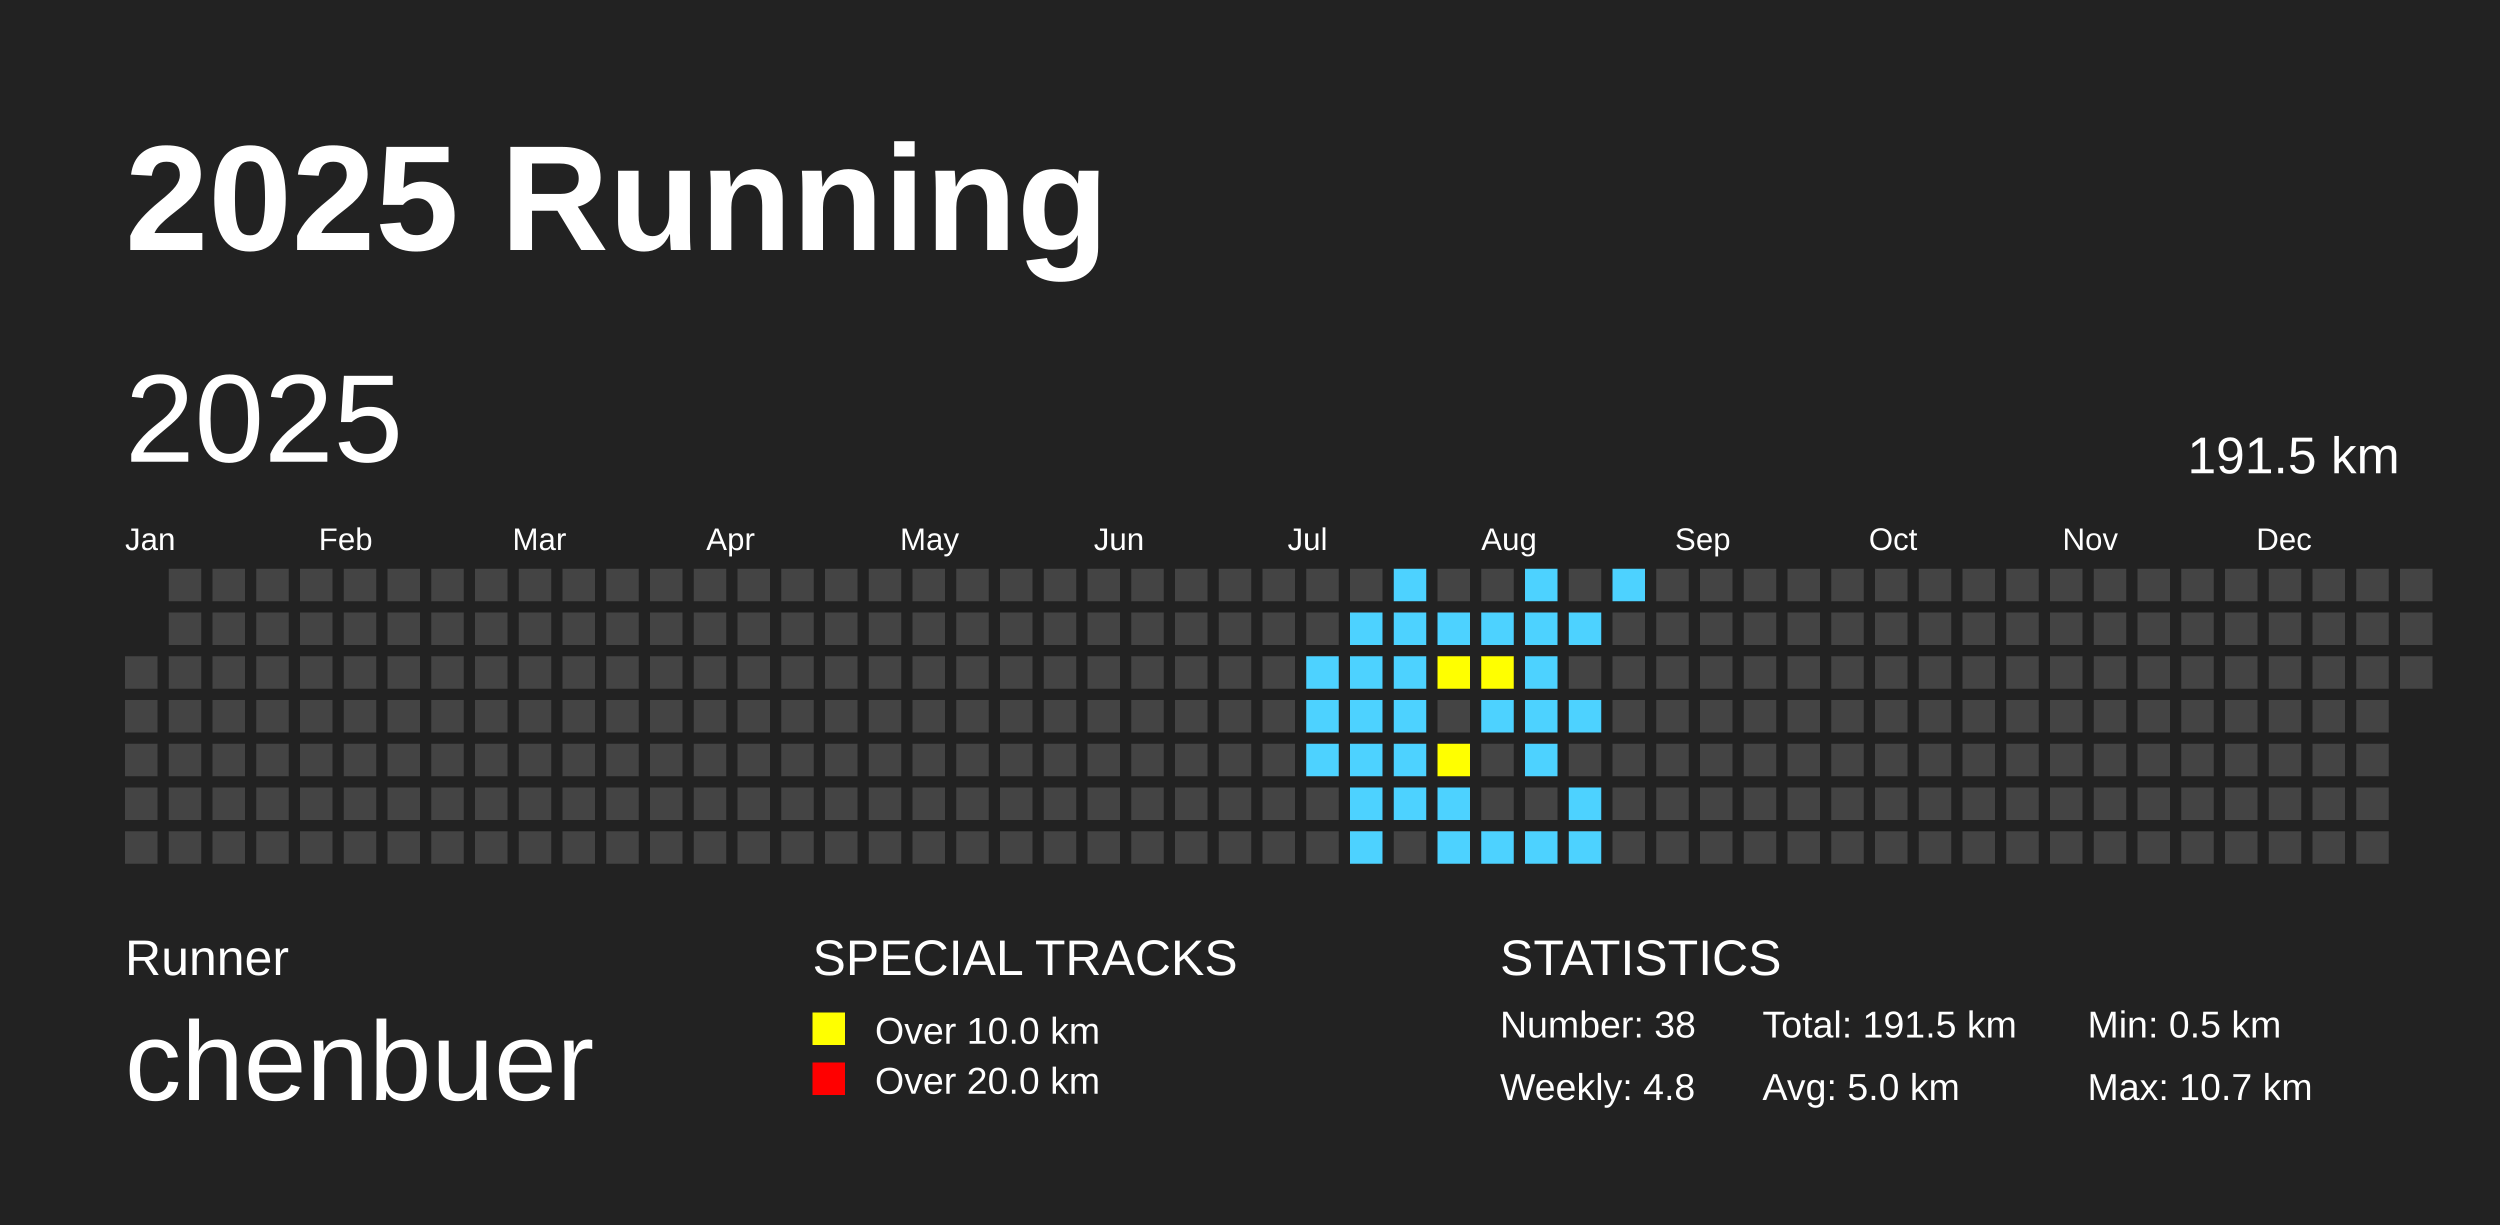
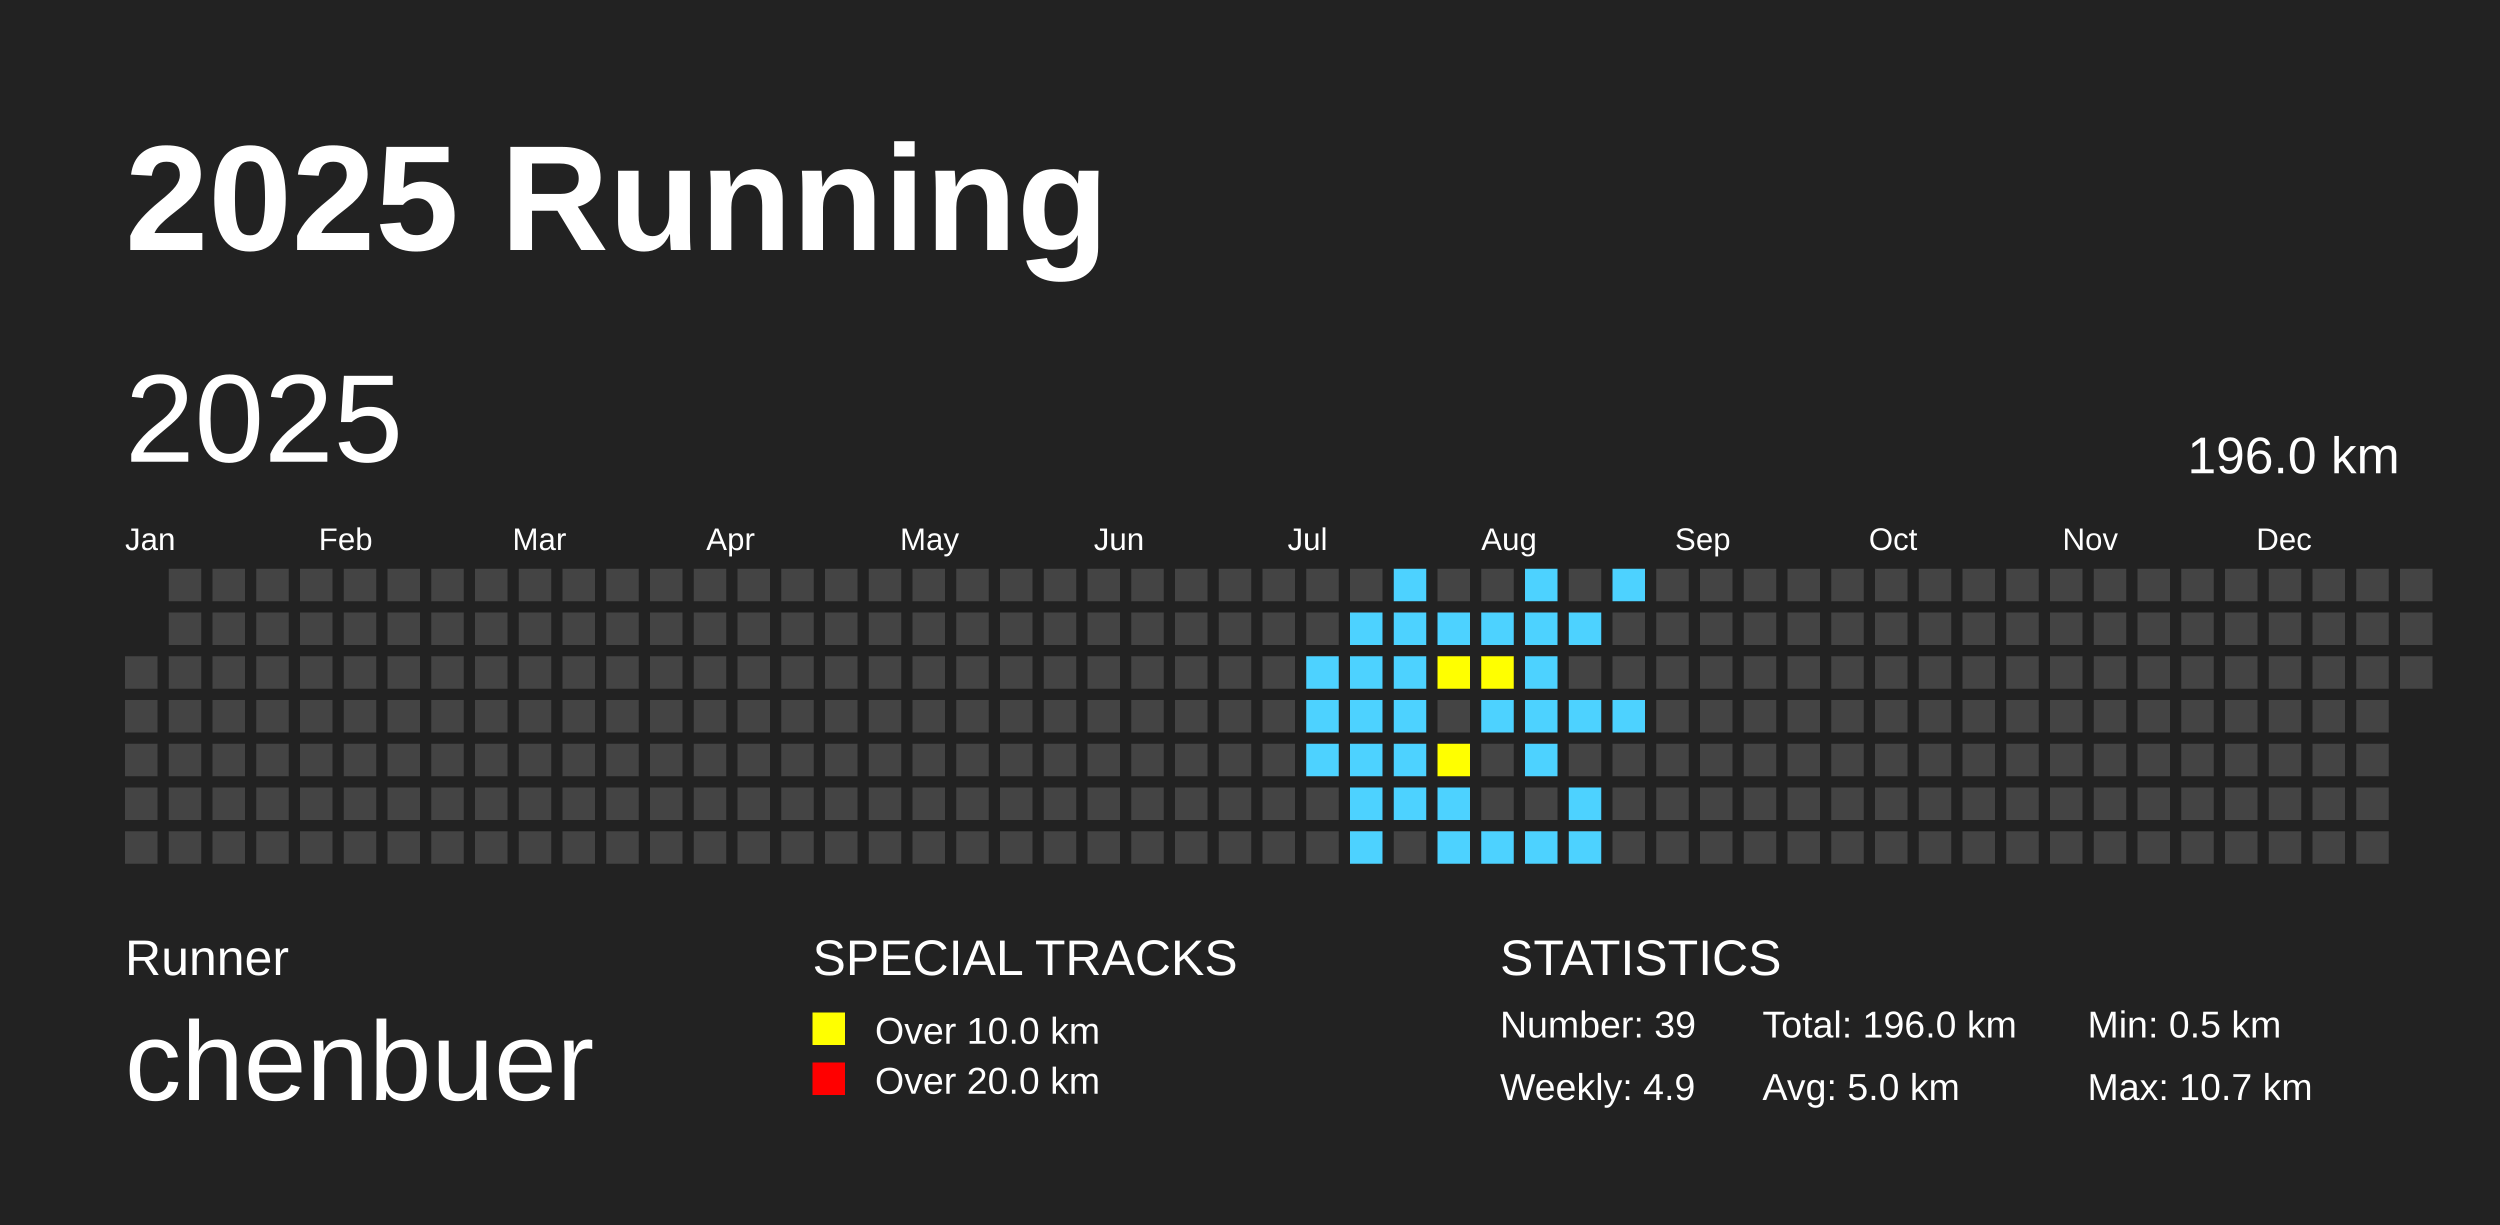
<svg xmlns="http://www.w3.org/2000/svg" baseProfile="full" height="98mm" version="1.1" viewBox="0,0,200,98" width="200mm">
  <defs />
  <rect fill="#222222" height="98" width="200" x="0" y="0" />
  <text fill="#FFFFFF" style="font-size:12px; font-family:Arial; font-weight:bold;" x="10" y="20">2025 Running</text>
  <text fill="#FFFFFF" style="font-size:4px; font-family:Arial" x="10" y="78">Runner</text>
  <text fill="#FFFFFF" style="font-size:9px; font-family:Arial" x="10" y="88">chenbuer</text>
  <text fill="#FFFFFF" style="font-size:4px; font-family:Arial" x="65" y="78">SPECIAL TRACKS</text>
  <rect fill="yellow" height="2.6" width="2.6" x="65" y="81" />
  <text fill="#FFFFFF" style="font-size:3px; font-family:Arial" x="70" y="83.5">Over 10.0 km</text>
  <rect fill="red" height="2.6" width="2.6" x="65" y="85" />
  <text fill="#FFFFFF" style="font-size:3px; font-family:Arial" x="70" y="87.5">Over 20.0 km</text>
  <text fill="#FFFFFF" style="font-size:4px; font-family:Arial" x="120" y="78">STATISTICS</text>
-   <text fill="#FFFFFF" style="font-size:3px; font-family:Arial" x="120" y="83">Number: 38</text>
-   <text fill="#FFFFFF" style="font-size:3px; font-family:Arial" x="120" y="88">Weekly: 4.8</text>
-   <text fill="#FFFFFF" style="font-size:3px; font-family:Arial" x="141" y="83">Total: 191.5 km</text>
+   <text fill="#FFFFFF" style="font-size:3px; font-family:Arial" x="120" y="83">Number: 39</text>
+   <text fill="#FFFFFF" style="font-size:3px; font-family:Arial" x="120" y="88">Weekly: 4.9</text>
+   <text fill="#FFFFFF" style="font-size:3px; font-family:Arial" x="141" y="83">Total: 196.0 km</text>
  <text fill="#FFFFFF" style="font-size:3px; font-family:Arial" x="141" y="88">Avg: 5.0 km</text>
  <text fill="#FFFFFF" style="font-size:3px; font-family:Arial" x="167" y="83">Min: 0.5 km</text>
  <text fill="#FFFFFF" style="font-size:3px; font-family:Arial" x="167" y="88">Max: 10.7 km</text>
  <text dominant-baseline="hanging" fill="#FFFFFF" style="font-size:10.0px; font-family:Arial;" x="10" y="30">2025</text>
-   <text dominant-baseline="hanging" fill="#FFFFFF" style="font-size:4.125px; font-family:Arial;" x="175" y="35">191.5 km</text>
+   <text dominant-baseline="hanging" fill="#FFFFFF" style="font-size:4.125px; font-family:Arial;" x="175" y="35">196.0 km</text>
  <text fill="#FFFFFF" style="font-size:2.5px; font-family:Arial" x="10.0" y="44">Jan</text>
  <text fill="#FFFFFF" style="font-size:2.5px; font-family:Arial" x="25.5" y="44">Feb</text>
  <text fill="#FFFFFF" style="font-size:2.5px; font-family:Arial" x="41.0" y="44">Mar</text>
  <text fill="#FFFFFF" style="font-size:2.5px; font-family:Arial" x="56.5" y="44">Apr</text>
  <text fill="#FFFFFF" style="font-size:2.5px; font-family:Arial" x="72.0" y="44">May</text>
  <text fill="#FFFFFF" style="font-size:2.5px; font-family:Arial" x="87.5" y="44">Jun</text>
  <text fill="#FFFFFF" style="font-size:2.5px; font-family:Arial" x="103.0" y="44">Jul</text>
  <text fill="#FFFFFF" style="font-size:2.5px; font-family:Arial" x="118.5" y="44">Aug</text>
  <text fill="#FFFFFF" style="font-size:2.5px; font-family:Arial" x="134.0" y="44">Sep</text>
  <text fill="#FFFFFF" style="font-size:2.5px; font-family:Arial" x="149.5" y="44">Oct</text>
  <text fill="#FFFFFF" style="font-size:2.5px; font-family:Arial" x="165.0" y="44">Nov</text>
  <text fill="#FFFFFF" style="font-size:2.5px; font-family:Arial" x="180.5" y="44">Dec</text>
  <rect fill="#444444" height="2.6" width="2.6" x="10.0" y="52.5" />
  <rect fill="#444444" height="2.6" width="2.6" x="10.0" y="56.0" />
  <rect fill="#444444" height="2.6" width="2.6" x="10.0" y="59.5" />
  <rect fill="#444444" height="2.6" width="2.6" x="10.0" y="63.0" />
  <rect fill="#444444" height="2.6" width="2.6" x="10.0" y="66.5" />
  <rect fill="#444444" height="2.6" width="2.6" x="13.5" y="45.5" />
  <rect fill="#444444" height="2.6" width="2.6" x="13.5" y="49.0" />
  <rect fill="#444444" height="2.6" width="2.6" x="13.5" y="52.5" />
  <rect fill="#444444" height="2.6" width="2.6" x="13.5" y="56.0" />
  <rect fill="#444444" height="2.6" width="2.6" x="13.5" y="59.5" />
  <rect fill="#444444" height="2.6" width="2.6" x="13.5" y="63.0" />
  <rect fill="#444444" height="2.6" width="2.6" x="13.5" y="66.5" />
  <rect fill="#444444" height="2.6" width="2.6" x="17.0" y="45.5" />
  <rect fill="#444444" height="2.6" width="2.6" x="17.0" y="49.0" />
  <rect fill="#444444" height="2.6" width="2.6" x="17.0" y="52.5" />
  <rect fill="#444444" height="2.6" width="2.6" x="17.0" y="56.0" />
  <rect fill="#444444" height="2.6" width="2.6" x="17.0" y="59.5" />
  <rect fill="#444444" height="2.6" width="2.6" x="17.0" y="63.0" />
  <rect fill="#444444" height="2.6" width="2.6" x="17.0" y="66.5" />
  <rect fill="#444444" height="2.6" width="2.6" x="20.5" y="45.5" />
  <rect fill="#444444" height="2.6" width="2.6" x="20.5" y="49.0" />
  <rect fill="#444444" height="2.6" width="2.6" x="20.5" y="52.5" />
  <rect fill="#444444" height="2.6" width="2.6" x="20.5" y="56.0" />
  <rect fill="#444444" height="2.6" width="2.6" x="20.5" y="59.5" />
  <rect fill="#444444" height="2.6" width="2.6" x="20.5" y="63.0" />
  <rect fill="#444444" height="2.6" width="2.6" x="20.5" y="66.5" />
  <rect fill="#444444" height="2.6" width="2.6" x="24.0" y="45.5" />
  <rect fill="#444444" height="2.6" width="2.6" x="24.0" y="49.0" />
  <rect fill="#444444" height="2.6" width="2.6" x="24.0" y="52.5" />
  <rect fill="#444444" height="2.6" width="2.6" x="24.0" y="56.0" />
  <rect fill="#444444" height="2.6" width="2.6" x="24.0" y="59.5" />
  <rect fill="#444444" height="2.6" width="2.6" x="24.0" y="63.0" />
  <rect fill="#444444" height="2.6" width="2.6" x="24.0" y="66.5" />
  <rect fill="#444444" height="2.6" width="2.6" x="27.5" y="45.5" />
  <rect fill="#444444" height="2.6" width="2.6" x="27.5" y="49.0" />
  <rect fill="#444444" height="2.6" width="2.6" x="27.5" y="52.5" />
  <rect fill="#444444" height="2.6" width="2.6" x="27.5" y="56.0" />
  <rect fill="#444444" height="2.6" width="2.6" x="27.5" y="59.5" />
  <rect fill="#444444" height="2.6" width="2.6" x="27.5" y="63.0" />
  <rect fill="#444444" height="2.6" width="2.6" x="27.5" y="66.5" />
  <rect fill="#444444" height="2.6" width="2.6" x="31.0" y="45.5" />
  <rect fill="#444444" height="2.6" width="2.6" x="31.0" y="49.0" />
  <rect fill="#444444" height="2.6" width="2.6" x="31.0" y="52.5" />
  <rect fill="#444444" height="2.6" width="2.6" x="31.0" y="56.0" />
  <rect fill="#444444" height="2.6" width="2.6" x="31.0" y="59.5" />
  <rect fill="#444444" height="2.6" width="2.6" x="31.0" y="63.0" />
  <rect fill="#444444" height="2.6" width="2.6" x="31.0" y="66.5" />
  <rect fill="#444444" height="2.6" width="2.6" x="34.5" y="45.5" />
  <rect fill="#444444" height="2.6" width="2.6" x="34.5" y="49.0" />
  <rect fill="#444444" height="2.6" width="2.6" x="34.5" y="52.5" />
  <rect fill="#444444" height="2.6" width="2.6" x="34.5" y="56.0" />
  <rect fill="#444444" height="2.6" width="2.6" x="34.5" y="59.5" />
  <rect fill="#444444" height="2.6" width="2.6" x="34.5" y="63.0" />
  <rect fill="#444444" height="2.6" width="2.6" x="34.5" y="66.5" />
  <rect fill="#444444" height="2.6" width="2.6" x="38.0" y="45.5" />
  <rect fill="#444444" height="2.6" width="2.6" x="38.0" y="49.0" />
  <rect fill="#444444" height="2.6" width="2.6" x="38.0" y="52.5" />
  <rect fill="#444444" height="2.6" width="2.6" x="38.0" y="56.0" />
  <rect fill="#444444" height="2.6" width="2.6" x="38.0" y="59.5" />
  <rect fill="#444444" height="2.6" width="2.6" x="38.0" y="63.0" />
  <rect fill="#444444" height="2.6" width="2.6" x="38.0" y="66.5" />
  <rect fill="#444444" height="2.6" width="2.6" x="41.5" y="45.5" />
  <rect fill="#444444" height="2.6" width="2.6" x="41.5" y="49.0" />
  <rect fill="#444444" height="2.6" width="2.6" x="41.5" y="52.5" />
  <rect fill="#444444" height="2.6" width="2.6" x="41.5" y="56.0" />
  <rect fill="#444444" height="2.6" width="2.6" x="41.5" y="59.5" />
  <rect fill="#444444" height="2.6" width="2.6" x="41.5" y="63.0" />
  <rect fill="#444444" height="2.6" width="2.6" x="41.5" y="66.5" />
  <rect fill="#444444" height="2.6" width="2.6" x="45.0" y="45.5" />
  <rect fill="#444444" height="2.6" width="2.6" x="45.0" y="49.0" />
  <rect fill="#444444" height="2.6" width="2.6" x="45.0" y="52.5" />
  <rect fill="#444444" height="2.6" width="2.6" x="45.0" y="56.0" />
  <rect fill="#444444" height="2.6" width="2.6" x="45.0" y="59.5" />
  <rect fill="#444444" height="2.6" width="2.6" x="45.0" y="63.0" />
  <rect fill="#444444" height="2.6" width="2.6" x="45.0" y="66.5" />
  <rect fill="#444444" height="2.6" width="2.6" x="48.5" y="45.5" />
  <rect fill="#444444" height="2.6" width="2.6" x="48.5" y="49.0" />
  <rect fill="#444444" height="2.6" width="2.6" x="48.5" y="52.5" />
  <rect fill="#444444" height="2.6" width="2.6" x="48.5" y="56.0" />
  <rect fill="#444444" height="2.6" width="2.6" x="48.5" y="59.5" />
  <rect fill="#444444" height="2.6" width="2.6" x="48.5" y="63.0" />
  <rect fill="#444444" height="2.6" width="2.6" x="48.5" y="66.5" />
  <rect fill="#444444" height="2.6" width="2.6" x="52.0" y="45.5" />
  <rect fill="#444444" height="2.6" width="2.6" x="52.0" y="49.0" />
  <rect fill="#444444" height="2.6" width="2.6" x="52.0" y="52.5" />
  <rect fill="#444444" height="2.6" width="2.6" x="52.0" y="56.0" />
  <rect fill="#444444" height="2.6" width="2.6" x="52.0" y="59.5" />
  <rect fill="#444444" height="2.6" width="2.6" x="52.0" y="63.0" />
  <rect fill="#444444" height="2.6" width="2.6" x="52.0" y="66.5" />
  <rect fill="#444444" height="2.6" width="2.6" x="55.5" y="45.5" />
  <rect fill="#444444" height="2.6" width="2.6" x="55.5" y="49.0" />
  <rect fill="#444444" height="2.6" width="2.6" x="55.5" y="52.5" />
  <rect fill="#444444" height="2.6" width="2.6" x="55.5" y="56.0" />
  <rect fill="#444444" height="2.6" width="2.6" x="55.5" y="59.5" />
  <rect fill="#444444" height="2.6" width="2.6" x="55.5" y="63.0" />
  <rect fill="#444444" height="2.6" width="2.6" x="55.5" y="66.5" />
  <rect fill="#444444" height="2.6" width="2.6" x="59.0" y="45.5" />
  <rect fill="#444444" height="2.6" width="2.6" x="59.0" y="49.0" />
  <rect fill="#444444" height="2.6" width="2.6" x="59.0" y="52.5" />
  <rect fill="#444444" height="2.6" width="2.6" x="59.0" y="56.0" />
  <rect fill="#444444" height="2.6" width="2.6" x="59.0" y="59.5" />
  <rect fill="#444444" height="2.6" width="2.6" x="59.0" y="63.0" />
  <rect fill="#444444" height="2.6" width="2.6" x="59.0" y="66.5" />
  <rect fill="#444444" height="2.6" width="2.6" x="62.5" y="45.5" />
  <rect fill="#444444" height="2.6" width="2.6" x="62.5" y="49.0" />
  <rect fill="#444444" height="2.6" width="2.6" x="62.5" y="52.5" />
  <rect fill="#444444" height="2.6" width="2.6" x="62.5" y="56.0" />
  <rect fill="#444444" height="2.6" width="2.6" x="62.5" y="59.5" />
  <rect fill="#444444" height="2.6" width="2.6" x="62.5" y="63.0" />
  <rect fill="#444444" height="2.6" width="2.6" x="62.5" y="66.5" />
  <rect fill="#444444" height="2.6" width="2.6" x="66.0" y="45.5" />
  <rect fill="#444444" height="2.6" width="2.6" x="66.0" y="49.0" />
  <rect fill="#444444" height="2.6" width="2.6" x="66.0" y="52.5" />
  <rect fill="#444444" height="2.6" width="2.6" x="66.0" y="56.0" />
  <rect fill="#444444" height="2.6" width="2.6" x="66.0" y="59.5" />
  <rect fill="#444444" height="2.6" width="2.6" x="66.0" y="63.0" />
  <rect fill="#444444" height="2.6" width="2.6" x="66.0" y="66.5" />
  <rect fill="#444444" height="2.6" width="2.6" x="69.5" y="45.5" />
  <rect fill="#444444" height="2.6" width="2.6" x="69.5" y="49.0" />
  <rect fill="#444444" height="2.6" width="2.6" x="69.5" y="52.5" />
  <rect fill="#444444" height="2.6" width="2.6" x="69.5" y="56.0" />
  <rect fill="#444444" height="2.6" width="2.6" x="69.5" y="59.5" />
  <rect fill="#444444" height="2.6" width="2.6" x="69.5" y="63.0" />
  <rect fill="#444444" height="2.6" width="2.6" x="69.5" y="66.5" />
  <rect fill="#444444" height="2.6" width="2.6" x="73.0" y="45.5" />
  <rect fill="#444444" height="2.6" width="2.6" x="73.0" y="49.0" />
  <rect fill="#444444" height="2.6" width="2.6" x="73.0" y="52.5" />
  <rect fill="#444444" height="2.6" width="2.6" x="73.0" y="56.0" />
  <rect fill="#444444" height="2.6" width="2.6" x="73.0" y="59.5" />
  <rect fill="#444444" height="2.6" width="2.6" x="73.0" y="63.0" />
  <rect fill="#444444" height="2.6" width="2.6" x="73.0" y="66.5" />
  <rect fill="#444444" height="2.6" width="2.6" x="76.5" y="45.5" />
  <rect fill="#444444" height="2.6" width="2.6" x="76.5" y="49.0" />
  <rect fill="#444444" height="2.6" width="2.6" x="76.5" y="52.5" />
  <rect fill="#444444" height="2.6" width="2.6" x="76.5" y="56.0" />
  <rect fill="#444444" height="2.6" width="2.6" x="76.5" y="59.5" />
  <rect fill="#444444" height="2.6" width="2.6" x="76.5" y="63.0" />
  <rect fill="#444444" height="2.6" width="2.6" x="76.5" y="66.5" />
  <rect fill="#444444" height="2.6" width="2.6" x="80.0" y="45.5" />
  <rect fill="#444444" height="2.6" width="2.6" x="80.0" y="49.0" />
  <rect fill="#444444" height="2.6" width="2.6" x="80.0" y="52.5" />
  <rect fill="#444444" height="2.6" width="2.6" x="80.0" y="56.0" />
  <rect fill="#444444" height="2.6" width="2.6" x="80.0" y="59.5" />
  <rect fill="#444444" height="2.6" width="2.6" x="80.0" y="63.0" />
  <rect fill="#444444" height="2.6" width="2.6" x="80.0" y="66.5" />
  <rect fill="#444444" height="2.6" width="2.6" x="83.5" y="45.5" />
  <rect fill="#444444" height="2.6" width="2.6" x="83.5" y="49.0" />
  <rect fill="#444444" height="2.6" width="2.6" x="83.5" y="52.5" />
  <rect fill="#444444" height="2.6" width="2.6" x="83.5" y="56.0" />
  <rect fill="#444444" height="2.6" width="2.6" x="83.5" y="59.5" />
  <rect fill="#444444" height="2.6" width="2.6" x="83.5" y="63.0" />
  <rect fill="#444444" height="2.6" width="2.6" x="83.5" y="66.5" />
  <rect fill="#444444" height="2.6" width="2.6" x="87.0" y="45.5" />
  <rect fill="#444444" height="2.6" width="2.6" x="87.0" y="49.0" />
  <rect fill="#444444" height="2.6" width="2.6" x="87.0" y="52.5" />
  <rect fill="#444444" height="2.6" width="2.6" x="87.0" y="56.0" />
  <rect fill="#444444" height="2.6" width="2.6" x="87.0" y="59.5" />
  <rect fill="#444444" height="2.6" width="2.6" x="87.0" y="63.0" />
  <rect fill="#444444" height="2.6" width="2.6" x="87.0" y="66.5" />
  <rect fill="#444444" height="2.6" width="2.6" x="90.5" y="45.5" />
  <rect fill="#444444" height="2.6" width="2.6" x="90.5" y="49.0" />
  <rect fill="#444444" height="2.6" width="2.6" x="90.5" y="52.5" />
  <rect fill="#444444" height="2.6" width="2.6" x="90.5" y="56.0" />
  <rect fill="#444444" height="2.6" width="2.6" x="90.5" y="59.5" />
  <rect fill="#444444" height="2.6" width="2.6" x="90.5" y="63.0" />
  <rect fill="#444444" height="2.6" width="2.6" x="90.5" y="66.5" />
  <rect fill="#444444" height="2.6" width="2.6" x="94.0" y="45.5" />
  <rect fill="#444444" height="2.6" width="2.6" x="94.0" y="49.0" />
  <rect fill="#444444" height="2.6" width="2.6" x="94.0" y="52.5" />
  <rect fill="#444444" height="2.6" width="2.6" x="94.0" y="56.0" />
  <rect fill="#444444" height="2.6" width="2.6" x="94.0" y="59.5" />
  <rect fill="#444444" height="2.6" width="2.6" x="94.0" y="63.0" />
  <rect fill="#444444" height="2.6" width="2.6" x="94.0" y="66.5" />
  <rect fill="#444444" height="2.6" width="2.6" x="97.5" y="45.5" />
  <rect fill="#444444" height="2.6" width="2.6" x="97.5" y="49.0" />
  <rect fill="#444444" height="2.6" width="2.6" x="97.5" y="52.5" />
  <rect fill="#444444" height="2.6" width="2.6" x="97.5" y="56.0" />
  <rect fill="#444444" height="2.6" width="2.6" x="97.5" y="59.5" />
  <rect fill="#444444" height="2.6" width="2.6" x="97.5" y="63.0" />
  <rect fill="#444444" height="2.6" width="2.6" x="97.5" y="66.5" />
  <rect fill="#444444" height="2.6" width="2.6" x="101.0" y="45.5" />
  <rect fill="#444444" height="2.6" width="2.6" x="101.0" y="49.0" />
  <rect fill="#444444" height="2.6" width="2.6" x="101.0" y="52.5" />
  <rect fill="#444444" height="2.6" width="2.6" x="101.0" y="56.0" />
  <rect fill="#444444" height="2.6" width="2.6" x="101.0" y="59.5" />
  <rect fill="#444444" height="2.6" width="2.6" x="101.0" y="63.0" />
  <rect fill="#444444" height="2.6" width="2.6" x="101.0" y="66.5" />
  <rect fill="#444444" height="2.6" width="2.6" x="104.5" y="45.5" />
  <rect fill="#444444" height="2.6" width="2.6" x="104.5" y="49.0" />
  <rect fill="#4DD2FF" height="2.6" width="2.6" x="104.5" y="52.5" />
  <rect fill="#4DD2FF" height="2.6" width="2.6" x="104.5" y="56.0" />
  <rect fill="#4DD2FF" height="2.6" width="2.6" x="104.5" y="59.5" />
  <rect fill="#444444" height="2.6" width="2.6" x="104.5" y="63.0" />
  <rect fill="#444444" height="2.6" width="2.6" x="104.5" y="66.5" />
  <rect fill="#444444" height="2.6" width="2.6" x="108.0" y="45.5" />
  <rect fill="#4DD2FF" height="2.6" width="2.6" x="108.0" y="49.0" />
  <rect fill="#4DD2FF" height="2.6" width="2.6" x="108.0" y="52.5" />
  <rect fill="#4DD2FF" height="2.6" width="2.6" x="108.0" y="56.0" />
  <rect fill="#4DD2FF" height="2.6" width="2.6" x="108.0" y="59.5" />
  <rect fill="#4DD2FF" height="2.6" width="2.6" x="108.0" y="63.0" />
  <rect fill="#4DD2FF" height="2.6" width="2.6" x="108.0" y="66.5" />
  <rect fill="#4DD2FF" height="2.6" width="2.6" x="111.5" y="45.5" />
  <rect fill="#4DD2FF" height="2.6" width="2.6" x="111.5" y="49.0" />
  <rect fill="#4DD2FF" height="2.6" width="2.6" x="111.5" y="52.5" />
  <rect fill="#4DD2FF" height="2.6" width="2.6" x="111.5" y="56.0" />
  <rect fill="#4DD2FF" height="2.6" width="2.6" x="111.5" y="59.5" />
  <rect fill="#4DD2FF" height="2.6" width="2.6" x="111.5" y="63.0" />
  <rect fill="#444444" height="2.6" width="2.6" x="111.5" y="66.5" />
  <rect fill="#444444" height="2.6" width="2.6" x="115.0" y="45.5" />
  <rect fill="#4DD2FF" height="2.6" width="2.6" x="115.0" y="49.0" />
  <rect fill="yellow" height="2.6" width="2.6" x="115.0" y="52.5" />
  <rect fill="#444444" height="2.6" width="2.6" x="115.0" y="56.0" />
  <rect fill="yellow" height="2.6" width="2.6" x="115.0" y="59.5" />
  <rect fill="#4DD2FF" height="2.6" width="2.6" x="115.0" y="63.0" />
  <rect fill="#4DD2FF" height="2.6" width="2.6" x="115.0" y="66.5" />
  <rect fill="#444444" height="2.6" width="2.6" x="118.5" y="45.5" />
  <rect fill="#4DD2FF" height="2.6" width="2.6" x="118.5" y="49.0" />
  <rect fill="yellow" height="2.6" width="2.6" x="118.5" y="52.5" />
  <rect fill="#4DD2FF" height="2.6" width="2.6" x="118.5" y="56.0" />
  <rect fill="#444444" height="2.6" width="2.6" x="118.5" y="59.5" />
  <rect fill="#444444" height="2.6" width="2.6" x="118.5" y="63.0" />
  <rect fill="#4DD2FF" height="2.6" width="2.6" x="118.5" y="66.5" />
  <rect fill="#4DD2FF" height="2.6" width="2.6" x="122.0" y="45.5" />
  <rect fill="#4DD2FF" height="2.6" width="2.6" x="122.0" y="49.0" />
  <rect fill="#4DD2FF" height="2.6" width="2.6" x="122.0" y="52.5" />
  <rect fill="#4DD2FF" height="2.6" width="2.6" x="122.0" y="56.0" />
  <rect fill="#4DD2FF" height="2.6" width="2.6" x="122.0" y="59.5" />
  <rect fill="#444444" height="2.6" width="2.6" x="122.0" y="63.0" />
  <rect fill="#4DD2FF" height="2.6" width="2.6" x="122.0" y="66.5" />
  <rect fill="#444444" height="2.6" width="2.6" x="125.5" y="45.5" />
  <rect fill="#4DD2FF" height="2.6" width="2.6" x="125.5" y="49.0" />
  <rect fill="#444444" height="2.6" width="2.6" x="125.5" y="52.5" />
  <rect fill="#4DD2FF" height="2.6" width="2.6" x="125.5" y="56.0" />
  <rect fill="#444444" height="2.6" width="2.6" x="125.5" y="59.5" />
  <rect fill="#4DD2FF" height="2.6" width="2.6" x="125.5" y="63.0" />
  <rect fill="#4DD2FF" height="2.6" width="2.6" x="125.5" y="66.5" />
  <rect fill="#4DD2FF" height="2.6" width="2.6" x="129.0" y="45.5" />
  <rect fill="#444444" height="2.6" width="2.6" x="129.0" y="49.0" />
  <rect fill="#444444" height="2.6" width="2.6" x="129.0" y="52.5" />
-   <rect fill="#444444" height="2.6" width="2.6" x="129.0" y="56.0" />
+   <rect fill="#4DD2FF" height="2.6" width="2.6" x="129.0" y="56.0" />
  <rect fill="#444444" height="2.6" width="2.6" x="129.0" y="59.5" />
  <rect fill="#444444" height="2.6" width="2.6" x="129.0" y="63.0" />
  <rect fill="#444444" height="2.6" width="2.6" x="129.0" y="66.5" />
  <rect fill="#444444" height="2.6" width="2.6" x="132.5" y="45.5" />
  <rect fill="#444444" height="2.6" width="2.6" x="132.5" y="49.0" />
  <rect fill="#444444" height="2.6" width="2.6" x="132.5" y="52.5" />
  <rect fill="#444444" height="2.6" width="2.6" x="132.5" y="56.0" />
  <rect fill="#444444" height="2.6" width="2.6" x="132.5" y="59.5" />
  <rect fill="#444444" height="2.6" width="2.6" x="132.5" y="63.0" />
  <rect fill="#444444" height="2.6" width="2.6" x="132.5" y="66.5" />
  <rect fill="#444444" height="2.6" width="2.6" x="136.0" y="45.5" />
  <rect fill="#444444" height="2.6" width="2.6" x="136.0" y="49.0" />
  <rect fill="#444444" height="2.6" width="2.6" x="136.0" y="52.5" />
  <rect fill="#444444" height="2.6" width="2.6" x="136.0" y="56.0" />
  <rect fill="#444444" height="2.6" width="2.6" x="136.0" y="59.5" />
  <rect fill="#444444" height="2.6" width="2.6" x="136.0" y="63.0" />
  <rect fill="#444444" height="2.6" width="2.6" x="136.0" y="66.5" />
  <rect fill="#444444" height="2.6" width="2.6" x="139.5" y="45.5" />
  <rect fill="#444444" height="2.6" width="2.6" x="139.5" y="49.0" />
  <rect fill="#444444" height="2.6" width="2.6" x="139.5" y="52.5" />
  <rect fill="#444444" height="2.6" width="2.6" x="139.5" y="56.0" />
  <rect fill="#444444" height="2.6" width="2.6" x="139.5" y="59.5" />
  <rect fill="#444444" height="2.6" width="2.6" x="139.5" y="63.0" />
  <rect fill="#444444" height="2.6" width="2.6" x="139.5" y="66.5" />
  <rect fill="#444444" height="2.6" width="2.6" x="143.0" y="45.5" />
  <rect fill="#444444" height="2.6" width="2.6" x="143.0" y="49.0" />
  <rect fill="#444444" height="2.6" width="2.6" x="143.0" y="52.5" />
  <rect fill="#444444" height="2.6" width="2.6" x="143.0" y="56.0" />
  <rect fill="#444444" height="2.6" width="2.6" x="143.0" y="59.5" />
  <rect fill="#444444" height="2.6" width="2.6" x="143.0" y="63.0" />
  <rect fill="#444444" height="2.6" width="2.6" x="143.0" y="66.5" />
  <rect fill="#444444" height="2.6" width="2.6" x="146.5" y="45.5" />
  <rect fill="#444444" height="2.6" width="2.6" x="146.5" y="49.0" />
  <rect fill="#444444" height="2.6" width="2.6" x="146.5" y="52.5" />
  <rect fill="#444444" height="2.6" width="2.6" x="146.5" y="56.0" />
  <rect fill="#444444" height="2.6" width="2.6" x="146.5" y="59.5" />
  <rect fill="#444444" height="2.6" width="2.6" x="146.5" y="63.0" />
  <rect fill="#444444" height="2.6" width="2.6" x="146.5" y="66.5" />
  <rect fill="#444444" height="2.6" width="2.6" x="150.0" y="45.5" />
  <rect fill="#444444" height="2.6" width="2.6" x="150.0" y="49.0" />
  <rect fill="#444444" height="2.6" width="2.6" x="150.0" y="52.5" />
  <rect fill="#444444" height="2.6" width="2.6" x="150.0" y="56.0" />
  <rect fill="#444444" height="2.6" width="2.6" x="150.0" y="59.5" />
  <rect fill="#444444" height="2.6" width="2.6" x="150.0" y="63.0" />
  <rect fill="#444444" height="2.6" width="2.6" x="150.0" y="66.5" />
  <rect fill="#444444" height="2.6" width="2.6" x="153.5" y="45.5" />
  <rect fill="#444444" height="2.6" width="2.6" x="153.5" y="49.0" />
  <rect fill="#444444" height="2.6" width="2.6" x="153.5" y="52.5" />
  <rect fill="#444444" height="2.6" width="2.6" x="153.5" y="56.0" />
  <rect fill="#444444" height="2.6" width="2.6" x="153.5" y="59.5" />
  <rect fill="#444444" height="2.6" width="2.6" x="153.5" y="63.0" />
  <rect fill="#444444" height="2.6" width="2.6" x="153.5" y="66.5" />
  <rect fill="#444444" height="2.6" width="2.6" x="157.0" y="45.5" />
  <rect fill="#444444" height="2.6" width="2.6" x="157.0" y="49.0" />
  <rect fill="#444444" height="2.6" width="2.6" x="157.0" y="52.5" />
  <rect fill="#444444" height="2.6" width="2.6" x="157.0" y="56.0" />
  <rect fill="#444444" height="2.6" width="2.6" x="157.0" y="59.5" />
  <rect fill="#444444" height="2.6" width="2.6" x="157.0" y="63.0" />
  <rect fill="#444444" height="2.6" width="2.6" x="157.0" y="66.5" />
  <rect fill="#444444" height="2.6" width="2.6" x="160.5" y="45.5" />
  <rect fill="#444444" height="2.6" width="2.6" x="160.5" y="49.0" />
  <rect fill="#444444" height="2.6" width="2.6" x="160.5" y="52.5" />
  <rect fill="#444444" height="2.6" width="2.6" x="160.5" y="56.0" />
  <rect fill="#444444" height="2.6" width="2.6" x="160.5" y="59.5" />
  <rect fill="#444444" height="2.6" width="2.6" x="160.5" y="63.0" />
  <rect fill="#444444" height="2.6" width="2.6" x="160.5" y="66.5" />
  <rect fill="#444444" height="2.6" width="2.6" x="164.0" y="45.5" />
  <rect fill="#444444" height="2.6" width="2.6" x="164.0" y="49.0" />
  <rect fill="#444444" height="2.6" width="2.6" x="164.0" y="52.5" />
  <rect fill="#444444" height="2.6" width="2.6" x="164.0" y="56.0" />
  <rect fill="#444444" height="2.6" width="2.6" x="164.0" y="59.5" />
  <rect fill="#444444" height="2.6" width="2.6" x="164.0" y="63.0" />
  <rect fill="#444444" height="2.6" width="2.6" x="164.0" y="66.5" />
  <rect fill="#444444" height="2.6" width="2.6" x="167.5" y="45.5" />
  <rect fill="#444444" height="2.6" width="2.6" x="167.5" y="49.0" />
  <rect fill="#444444" height="2.6" width="2.6" x="167.5" y="52.5" />
  <rect fill="#444444" height="2.6" width="2.6" x="167.5" y="56.0" />
  <rect fill="#444444" height="2.6" width="2.6" x="167.5" y="59.5" />
  <rect fill="#444444" height="2.6" width="2.6" x="167.5" y="63.0" />
  <rect fill="#444444" height="2.6" width="2.6" x="167.5" y="66.5" />
  <rect fill="#444444" height="2.6" width="2.6" x="171.0" y="45.5" />
  <rect fill="#444444" height="2.6" width="2.6" x="171.0" y="49.0" />
  <rect fill="#444444" height="2.6" width="2.6" x="171.0" y="52.5" />
  <rect fill="#444444" height="2.6" width="2.6" x="171.0" y="56.0" />
  <rect fill="#444444" height="2.6" width="2.6" x="171.0" y="59.5" />
  <rect fill="#444444" height="2.6" width="2.6" x="171.0" y="63.0" />
  <rect fill="#444444" height="2.6" width="2.6" x="171.0" y="66.5" />
  <rect fill="#444444" height="2.6" width="2.6" x="174.5" y="45.5" />
  <rect fill="#444444" height="2.6" width="2.6" x="174.5" y="49.0" />
  <rect fill="#444444" height="2.6" width="2.6" x="174.5" y="52.5" />
  <rect fill="#444444" height="2.6" width="2.6" x="174.5" y="56.0" />
  <rect fill="#444444" height="2.6" width="2.6" x="174.5" y="59.5" />
  <rect fill="#444444" height="2.6" width="2.6" x="174.5" y="63.0" />
  <rect fill="#444444" height="2.6" width="2.6" x="174.5" y="66.5" />
  <rect fill="#444444" height="2.6" width="2.6" x="178.0" y="45.5" />
  <rect fill="#444444" height="2.6" width="2.6" x="178.0" y="49.0" />
  <rect fill="#444444" height="2.6" width="2.6" x="178.0" y="52.5" />
  <rect fill="#444444" height="2.6" width="2.6" x="178.0" y="56.0" />
  <rect fill="#444444" height="2.6" width="2.6" x="178.0" y="59.5" />
  <rect fill="#444444" height="2.6" width="2.6" x="178.0" y="63.0" />
  <rect fill="#444444" height="2.6" width="2.6" x="178.0" y="66.5" />
  <rect fill="#444444" height="2.6" width="2.6" x="181.5" y="45.5" />
  <rect fill="#444444" height="2.6" width="2.6" x="181.5" y="49.0" />
  <rect fill="#444444" height="2.6" width="2.6" x="181.5" y="52.5" />
  <rect fill="#444444" height="2.6" width="2.6" x="181.5" y="56.0" />
  <rect fill="#444444" height="2.6" width="2.6" x="181.5" y="59.5" />
  <rect fill="#444444" height="2.6" width="2.6" x="181.5" y="63.0" />
  <rect fill="#444444" height="2.6" width="2.6" x="181.5" y="66.5" />
  <rect fill="#444444" height="2.6" width="2.6" x="185.0" y="45.5" />
  <rect fill="#444444" height="2.6" width="2.6" x="185.0" y="49.0" />
  <rect fill="#444444" height="2.6" width="2.6" x="185.0" y="52.5" />
  <rect fill="#444444" height="2.6" width="2.6" x="185.0" y="56.0" />
  <rect fill="#444444" height="2.6" width="2.6" x="185.0" y="59.5" />
  <rect fill="#444444" height="2.6" width="2.6" x="185.0" y="63.0" />
  <rect fill="#444444" height="2.6" width="2.6" x="185.0" y="66.5" />
  <rect fill="#444444" height="2.6" width="2.6" x="188.5" y="45.5" />
  <rect fill="#444444" height="2.6" width="2.6" x="188.5" y="49.0" />
  <rect fill="#444444" height="2.6" width="2.6" x="188.5" y="52.5" />
  <rect fill="#444444" height="2.6" width="2.6" x="188.5" y="56.0" />
  <rect fill="#444444" height="2.6" width="2.6" x="188.5" y="59.5" />
  <rect fill="#444444" height="2.6" width="2.6" x="188.5" y="63.0" />
  <rect fill="#444444" height="2.6" width="2.6" x="188.5" y="66.5" />
  <rect fill="#444444" height="2.6" width="2.6" x="192.0" y="45.5" />
  <rect fill="#444444" height="2.6" width="2.6" x="192.0" y="49.0" />
  <rect fill="#444444" height="2.6" width="2.6" x="192.0" y="52.5" />
</svg>
